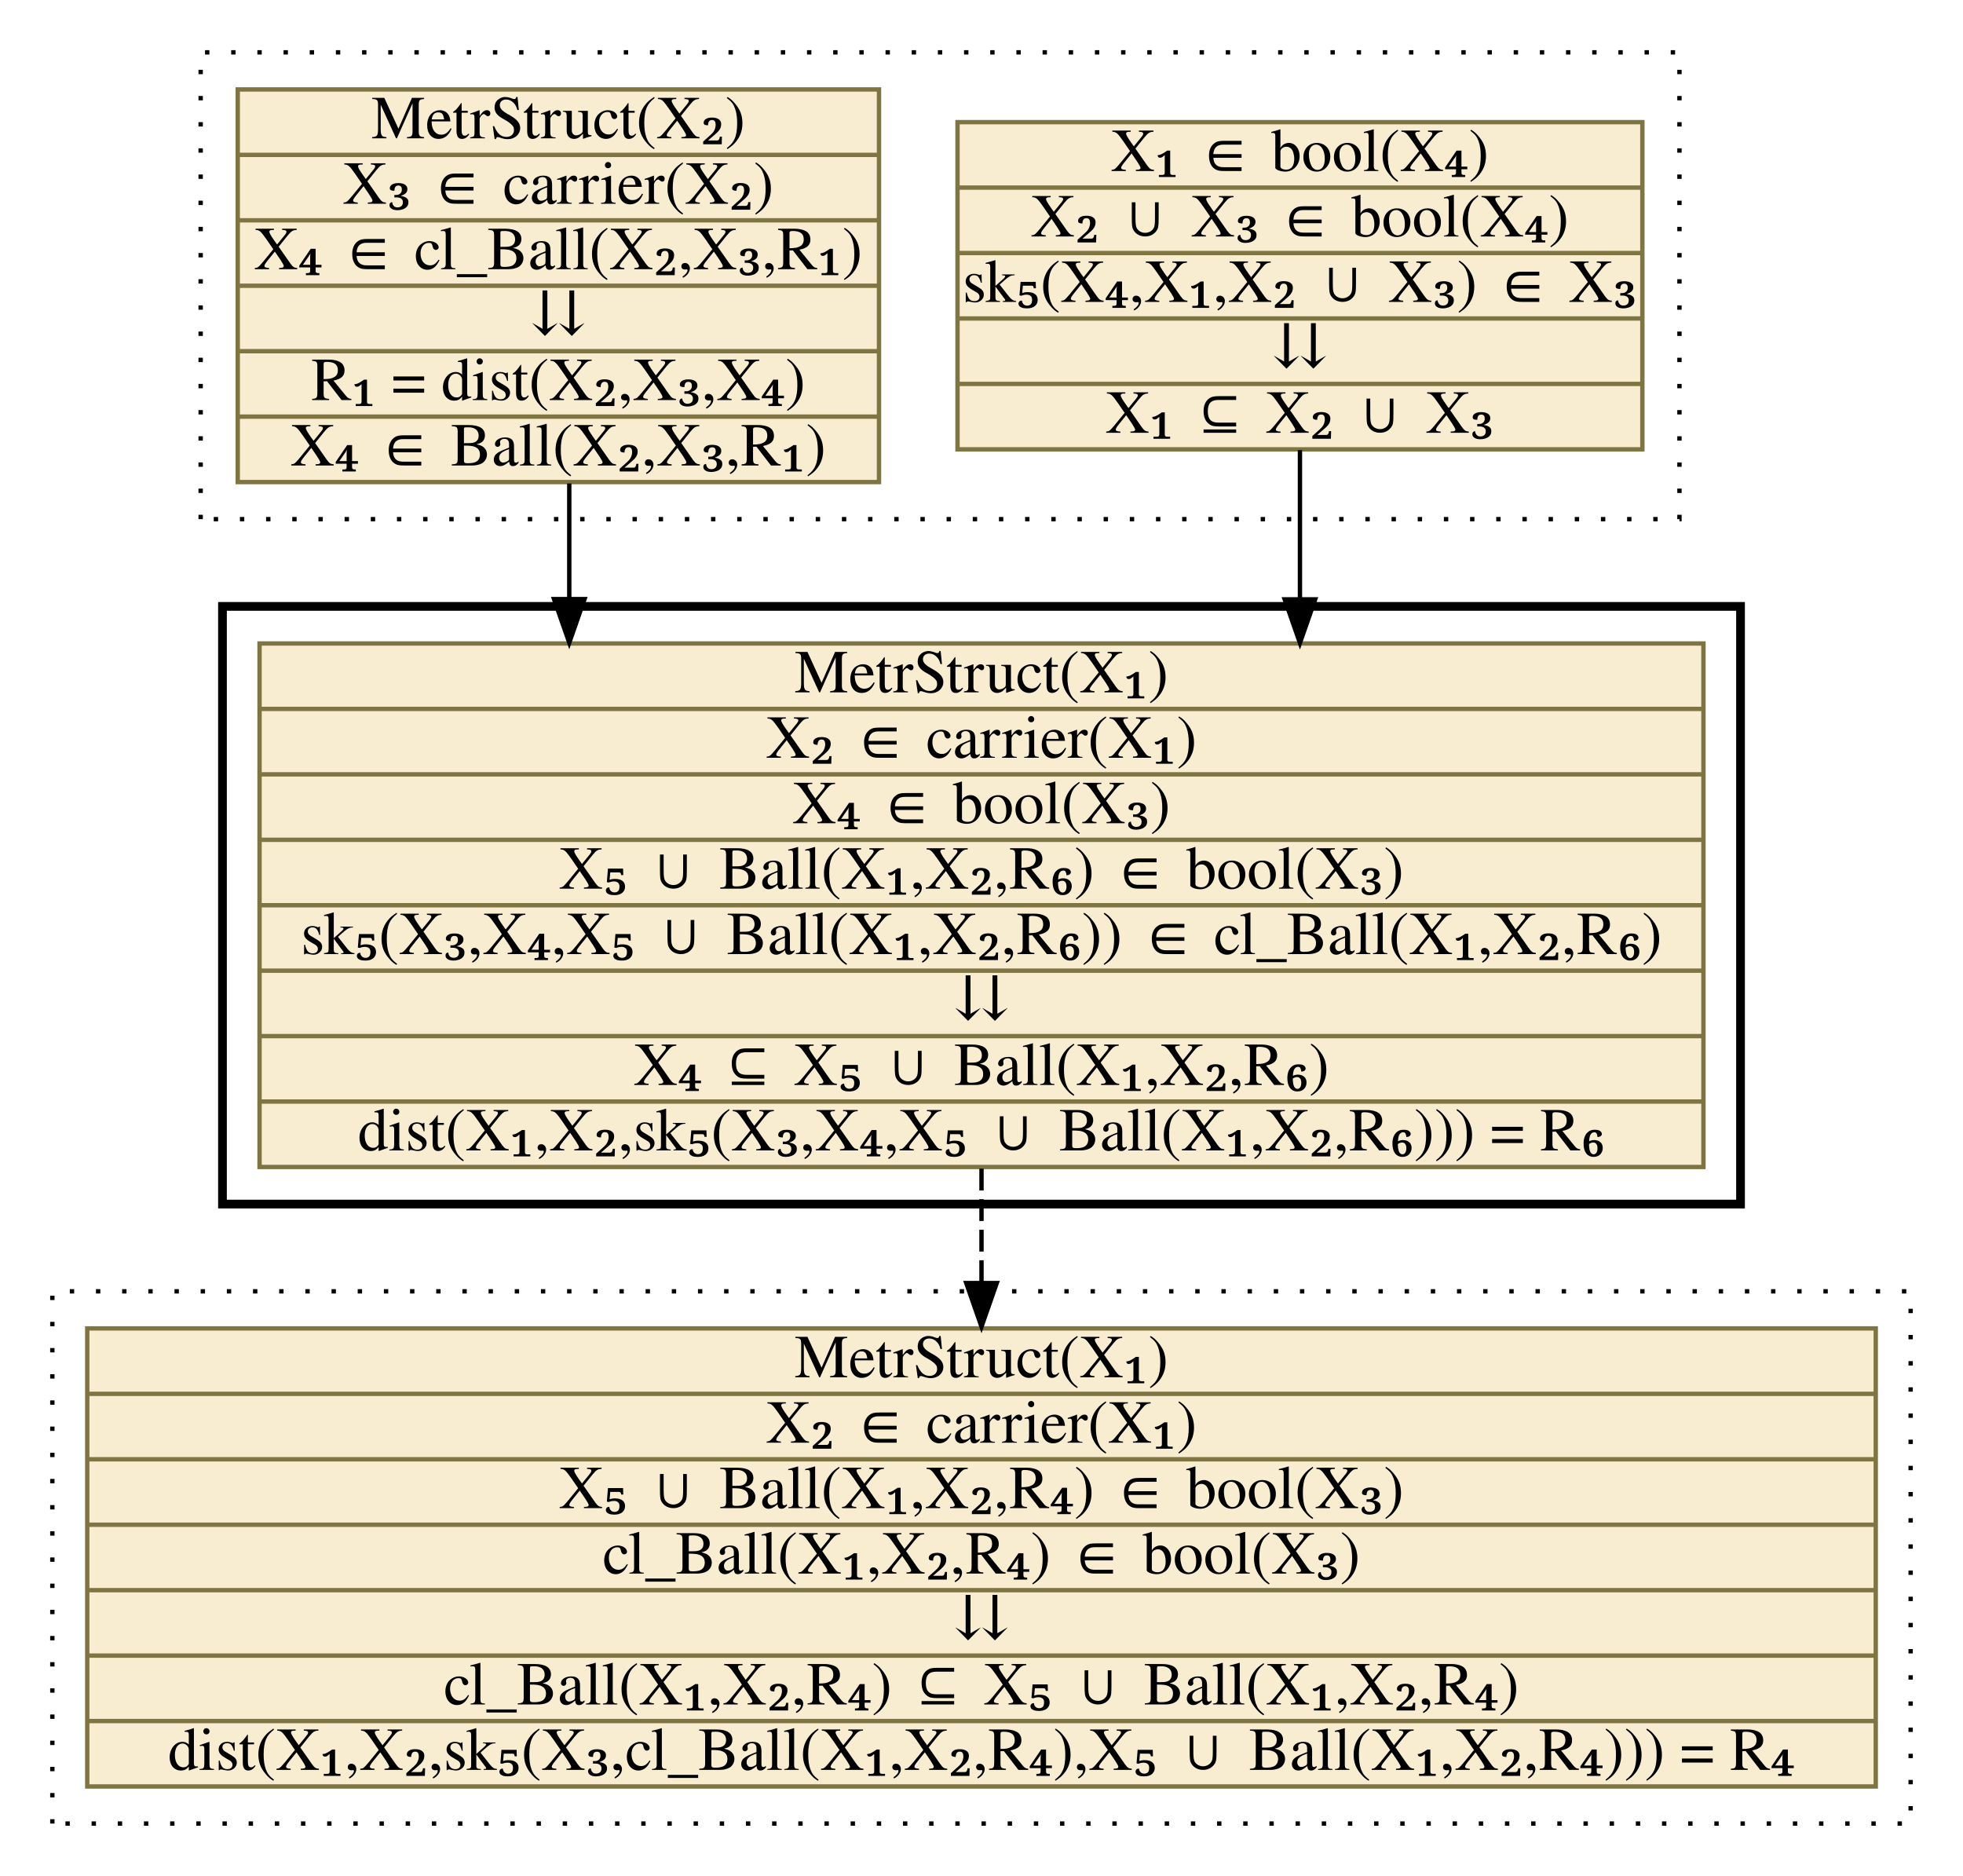
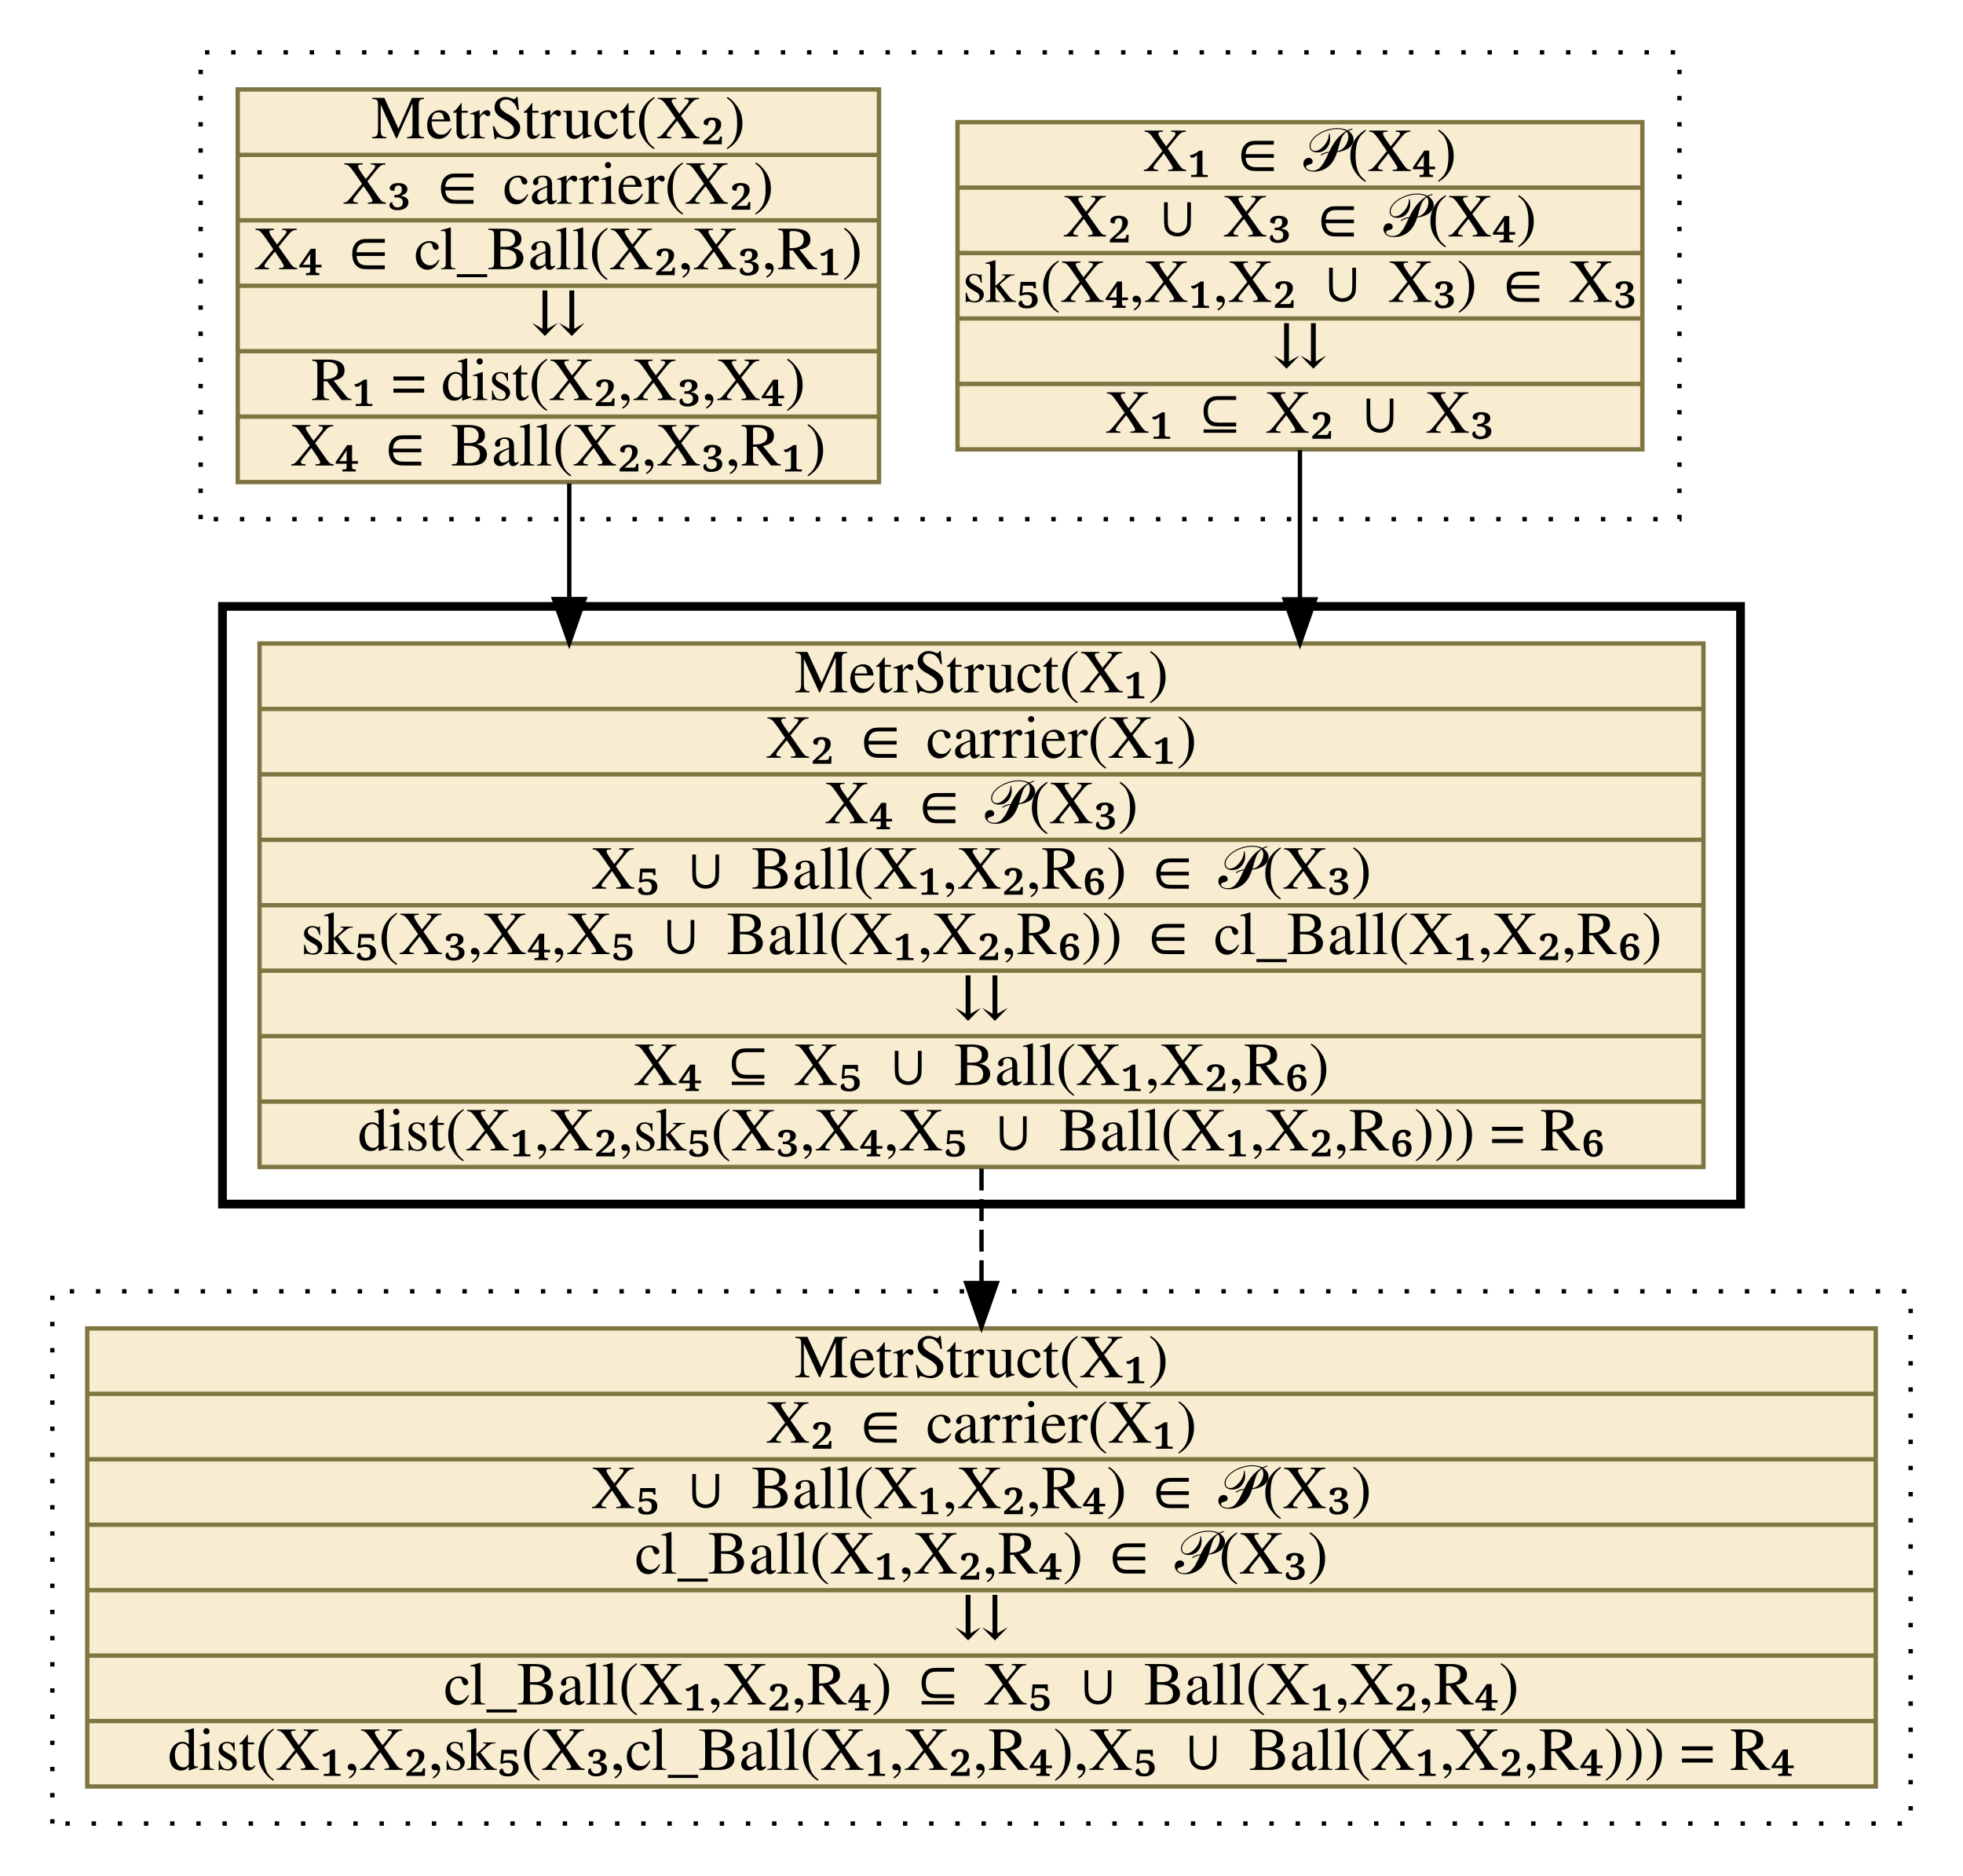
<svg xmlns="http://www.w3.org/2000/svg" xmlns:xlink="http://www.w3.org/1999/xlink" width="450pt" height="430pt" viewBox="0.00 0.00 450.00 430.00">
  <g id="graph0" class="graph" transform="scale(1 1) rotate(0) translate(4 426)">
    <g id="clust1" class="cluster">
      <polygon fill="transparent" stroke="black" stroke-dasharray="1,5" points="42,-307 42,-414 381,-414 381,-307 42,-307" />
    </g>
    <g id="clust2" class="cluster">
      <polygon fill="transparent" stroke="black" stroke-width="2" points="47,-150 47,-287 395,-287 395,-150 47,-150" />
    </g>
    <g id="clust3" class="cluster">
      <polygon fill="transparent" stroke="black" stroke-dasharray="1,5" points="8,-8 8,-130 434,-130 434,-8 8,-8" />
    </g>
    <g id="node1" class="node">
      <g id="a_node1">
-         <a xlink:href="c_0_51.html" xlink:title="{X₁ ∈ bool(X₄)|X₂ ∪ X₃ ∈ bool(X₄)|sk₅(X₄,X₁,X₂ ∪ X₃) ∈ X₃|⇊|X₁ ⊆ X₂ ∪ X₃}" target="_vizar">
+         <a xlink:href="c_0_51.html" xlink:title="{X₁ ∈ 𝒫(X₄)|X₂ ∪ X₃ ∈ 𝒫(X₄)|sk₅(X₄,X₁,X₂ ∪ X₃) ∈ X₃|⇊|X₁ ⊆ X₂ ∪ X₃}" target="_vizar">
          <polygon fill="#f8edd1" stroke="#7f7542" points="215.5,-323 215.5,-398 372.5,-398 372.5,-323 215.5,-323" />
-           <text text-anchor="middle" x="294" y="-386.8" font-family="Times,serif" font-size="14.00">X₁ ∈ bool(X₄)</text>
+           <text text-anchor="middle" x="294" y="-386.8" font-family="Times,serif" font-size="14.00">X₁ ∈ 𝒫(X₄)</text>
          <polyline fill="none" stroke="#7f7542" points="215.5,-383 372.5,-383 " />
-           <text text-anchor="middle" x="294" y="-371.8" font-family="Times,serif" font-size="14.00">X₂ ∪ X₃ ∈ bool(X₄)</text>
+           <text text-anchor="middle" x="294" y="-371.8" font-family="Times,serif" font-size="14.00">X₂ ∪ X₃ ∈ 𝒫(X₄)</text>
          <polyline fill="none" stroke="#7f7542" points="215.5,-368 372.5,-368 " />
          <text text-anchor="middle" x="294" y="-356.8" font-family="Times,serif" font-size="14.00">sk₅(X₄,X₁,X₂ ∪ X₃) ∈ X₃</text>
          <polyline fill="none" stroke="#7f7542" points="215.5,-353 372.5,-353 " />
          <text text-anchor="middle" x="294" y="-341.8" font-family="Times,serif" font-size="14.00">⇊</text>
          <polyline fill="none" stroke="#7f7542" points="215.5,-338 372.5,-338 " />
          <text text-anchor="middle" x="294" y="-326.8" font-family="Times,serif" font-size="14.00">X₁ ⊆ X₂ ∪ X₃</text>
        </a>
      </g>
    </g>
    <g id="node3" class="node">
      <g id="a_node3">
-         <a xlink:href="c_0_53.html" xlink:title="{MetrStruct(X₁)|X₂ ∈ carrier(X₁)|X₄ ∈ bool(X₃)|X₅ ∪ Ball(X₁,X₂,R₆) ∈ bool(X₃)|sk₅(X₃,X₄,X₅ ∪ Ball(X₁,X₂,R₆)) ∈ cl_Ball(X₁,X₂,R₆)|⇊|X₄ ⊆ X₅ ∪ Ball(X₁,X₂,R₆)|dist(X₁,X₂,sk₅(X₃,X₄,X₅ ∪ Ball(X₁,X₂,R₆))) = R₆}" target="_vizar">
+         <a xlink:href="c_0_53.html" xlink:title="{MetrStruct(X₁)|X₂ ∈ carrier(X₁)|X₄ ∈ 𝒫(X₃)|X₅ ∪ Ball(X₁,X₂,R₆) ∈ 𝒫(X₃)|sk₅(X₃,X₄,X₅ ∪ Ball(X₁,X₂,R₆)) ∈ cl_Ball(X₁,X₂,R₆)|⇊|X₄ ⊆ X₅ ∪ Ball(X₁,X₂,R₆)|dist(X₁,X₂,sk₅(X₃,X₄,X₅ ∪ Ball(X₁,X₂,R₆))) = R₆}" target="_vizar">
          <polygon fill="#f8edd1" stroke="#7f7542" points="55.5,-158.5 55.5,-278.5 386.5,-278.5 386.5,-158.5 55.5,-158.5" />
          <text text-anchor="middle" x="221" y="-267.3" font-family="Times,serif" font-size="14.00">MetrStruct(X₁)</text>
          <polyline fill="none" stroke="#7f7542" points="55.5,-263.5 386.5,-263.5 " />
          <text text-anchor="middle" x="221" y="-252.3" font-family="Times,serif" font-size="14.00">X₂ ∈ carrier(X₁)</text>
          <polyline fill="none" stroke="#7f7542" points="55.5,-248.5 386.5,-248.5 " />
-           <text text-anchor="middle" x="221" y="-237.3" font-family="Times,serif" font-size="14.00">X₄ ∈ bool(X₃)</text>
+           <text text-anchor="middle" x="221" y="-237.3" font-family="Times,serif" font-size="14.00">X₄ ∈ 𝒫(X₃)</text>
          <polyline fill="none" stroke="#7f7542" points="55.5,-233.5 386.5,-233.5 " />
-           <text text-anchor="middle" x="221" y="-222.3" font-family="Times,serif" font-size="14.00">X₅ ∪ Ball(X₁,X₂,R₆) ∈ bool(X₃)</text>
+           <text text-anchor="middle" x="221" y="-222.3" font-family="Times,serif" font-size="14.00">X₅ ∪ Ball(X₁,X₂,R₆) ∈ 𝒫(X₃)</text>
          <polyline fill="none" stroke="#7f7542" points="55.5,-218.5 386.5,-218.5 " />
          <text text-anchor="middle" x="221" y="-207.3" font-family="Times,serif" font-size="14.00">sk₅(X₃,X₄,X₅ ∪ Ball(X₁,X₂,R₆)) ∈ cl_Ball(X₁,X₂,R₆)</text>
          <polyline fill="none" stroke="#7f7542" points="55.5,-203.5 386.5,-203.5 " />
          <text text-anchor="middle" x="221" y="-192.3" font-family="Times,serif" font-size="14.00">⇊</text>
          <polyline fill="none" stroke="#7f7542" points="55.5,-188.5 386.5,-188.5 " />
          <text text-anchor="middle" x="221" y="-177.3" font-family="Times,serif" font-size="14.00">X₄ ⊆ X₅ ∪ Ball(X₁,X₂,R₆)</text>
          <polyline fill="none" stroke="#7f7542" points="55.5,-173.5 386.5,-173.5 " />
          <text text-anchor="middle" x="221" y="-162.3" font-family="Times,serif" font-size="14.00">dist(X₁,X₂,sk₅(X₃,X₄,X₅ ∪ Ball(X₁,X₂,R₆))) = R₆</text>
        </a>
      </g>
    </g>
    <g id="edge1" class="edge">
      <path fill="none" stroke="black" d="M294,-322.82C294,-322.82 294,-288.62 294,-288.62" />
      <polygon fill="black" stroke="black" points="297.5,-288.62 294,-278.62 290.5,-288.62 297.5,-288.62" />
    </g>
    <g id="node2" class="node">
      <g id="a_node2">
        <a xlink:href="c_0_50.html" xlink:title="{MetrStruct(X₂)|X₃ ∈ carrier(X₂)|X₄ ∈ cl_Ball(X₂,X₃,R₁)|⇊|R₁ = dist(X₂,X₃,X₄)|X₄ ∈ Ball(X₂,X₃,R₁)}" target="_vizar">
          <polygon fill="#f8edd1" stroke="#7f7542" points="50.5,-315.5 50.5,-405.5 197.5,-405.5 197.5,-315.5 50.5,-315.5" />
          <text text-anchor="middle" x="124" y="-394.3" font-family="Times,serif" font-size="14.00">MetrStruct(X₂)</text>
          <polyline fill="none" stroke="#7f7542" points="50.5,-390.5 197.5,-390.5 " />
          <text text-anchor="middle" x="124" y="-379.3" font-family="Times,serif" font-size="14.00">X₃ ∈ carrier(X₂)</text>
          <polyline fill="none" stroke="#7f7542" points="50.5,-375.5 197.5,-375.5 " />
          <text text-anchor="middle" x="124" y="-364.3" font-family="Times,serif" font-size="14.00">X₄ ∈ cl_Ball(X₂,X₃,R₁)</text>
          <polyline fill="none" stroke="#7f7542" points="50.5,-360.5 197.5,-360.5 " />
          <text text-anchor="middle" x="124" y="-349.3" font-family="Times,serif" font-size="14.00">⇊</text>
          <polyline fill="none" stroke="#7f7542" points="50.5,-345.5 197.5,-345.5 " />
          <text text-anchor="middle" x="124" y="-334.3" font-family="Times,serif" font-size="14.00">R₁ = dist(X₂,X₃,X₄)</text>
          <polyline fill="none" stroke="#7f7542" points="50.5,-330.5 197.5,-330.5 " />
          <text text-anchor="middle" x="124" y="-319.3" font-family="Times,serif" font-size="14.00">X₄ ∈ Ball(X₂,X₃,R₁)</text>
        </a>
      </g>
    </g>
    <g id="edge2" class="edge">
      <path fill="none" stroke="black" d="M126.5,-315.18C126.5,-315.18 126.5,-288.68 126.5,-288.68" />
      <polygon fill="black" stroke="black" points="130,-288.68 126.5,-278.68 123,-288.68 130,-288.68" />
    </g>
    <g id="node4" class="node">
      <g id="a_node4">
-         <a xlink:href="c_0_57.html" xlink:title="{MetrStruct(X₁)|X₂ ∈ carrier(X₁)|X₅ ∪ Ball(X₁,X₂,R₄) ∈ bool(X₃)|cl_Ball(X₁,X₂,R₄) ∈ bool(X₃)|⇊|cl_Ball(X₁,X₂,R₄) ⊆ X₅ ∪ Ball(X₁,X₂,R₄)|dist(X₁,X₂,sk₅(X₃,cl_Ball(X₁,X₂,R₄),X₅ ∪ Ball(X₁,X₂,R₄))) = R₄}" target="_vizar">
+         <a xlink:href="c_0_57.html" xlink:title="{MetrStruct(X₁)|X₂ ∈ carrier(X₁)|X₅ ∪ Ball(X₁,X₂,R₄) ∈ 𝒫(X₃)|cl_Ball(X₁,X₂,R₄) ∈ 𝒫(X₃)|⇊|cl_Ball(X₁,X₂,R₄) ⊆ X₅ ∪ Ball(X₁,X₂,R₄)|dist(X₁,X₂,sk₅(X₃,cl_Ball(X₁,X₂,R₄),X₅ ∪ Ball(X₁,X₂,R₄))) = R₄}" target="_vizar">
          <polygon fill="#f8edd1" stroke="#7f7542" points="16,-16.5 16,-121.5 426,-121.5 426,-16.5 16,-16.5" />
          <text text-anchor="middle" x="221" y="-110.3" font-family="Times,serif" font-size="14.00">MetrStruct(X₁)</text>
          <polyline fill="none" stroke="#7f7542" points="16,-106.5 426,-106.5 " />
          <text text-anchor="middle" x="221" y="-95.3" font-family="Times,serif" font-size="14.00">X₂ ∈ carrier(X₁)</text>
          <polyline fill="none" stroke="#7f7542" points="16,-91.5 426,-91.5 " />
-           <text text-anchor="middle" x="221" y="-80.3" font-family="Times,serif" font-size="14.00">X₅ ∪ Ball(X₁,X₂,R₄) ∈ bool(X₃)</text>
+           <text text-anchor="middle" x="221" y="-80.3" font-family="Times,serif" font-size="14.00">X₅ ∪ Ball(X₁,X₂,R₄) ∈ 𝒫(X₃)</text>
          <polyline fill="none" stroke="#7f7542" points="16,-76.5 426,-76.5 " />
-           <text text-anchor="middle" x="221" y="-65.3" font-family="Times,serif" font-size="14.00">cl_Ball(X₁,X₂,R₄) ∈ bool(X₃)</text>
+           <text text-anchor="middle" x="221" y="-65.3" font-family="Times,serif" font-size="14.00">cl_Ball(X₁,X₂,R₄) ∈ 𝒫(X₃)</text>
          <polyline fill="none" stroke="#7f7542" points="16,-61.5 426,-61.5 " />
          <text text-anchor="middle" x="221" y="-50.3" font-family="Times,serif" font-size="14.00">⇊</text>
          <polyline fill="none" stroke="#7f7542" points="16,-46.5 426,-46.5 " />
          <text text-anchor="middle" x="221" y="-35.3" font-family="Times,serif" font-size="14.00">cl_Ball(X₁,X₂,R₄) ⊆ X₅ ∪ Ball(X₁,X₂,R₄)</text>
          <polyline fill="none" stroke="#7f7542" points="16,-31.5 426,-31.5 " />
          <text text-anchor="middle" x="221" y="-20.3" font-family="Times,serif" font-size="14.00">dist(X₁,X₂,sk₅(X₃,cl_Ball(X₁,X₂,R₄),X₅ ∪ Ball(X₁,X₂,R₄))) = R₄</text>
        </a>
      </g>
    </g>
    <g id="edge3" class="edge">
      <path fill="none" stroke="black" stroke-dasharray="5,2" d="M221,-158.12C221,-158.12 221,-131.9 221,-131.9" />
      <polygon fill="black" stroke="black" points="224.5,-131.9 221,-121.9 217.5,-131.9 224.5,-131.9" />
    </g>
  </g>
</svg>
